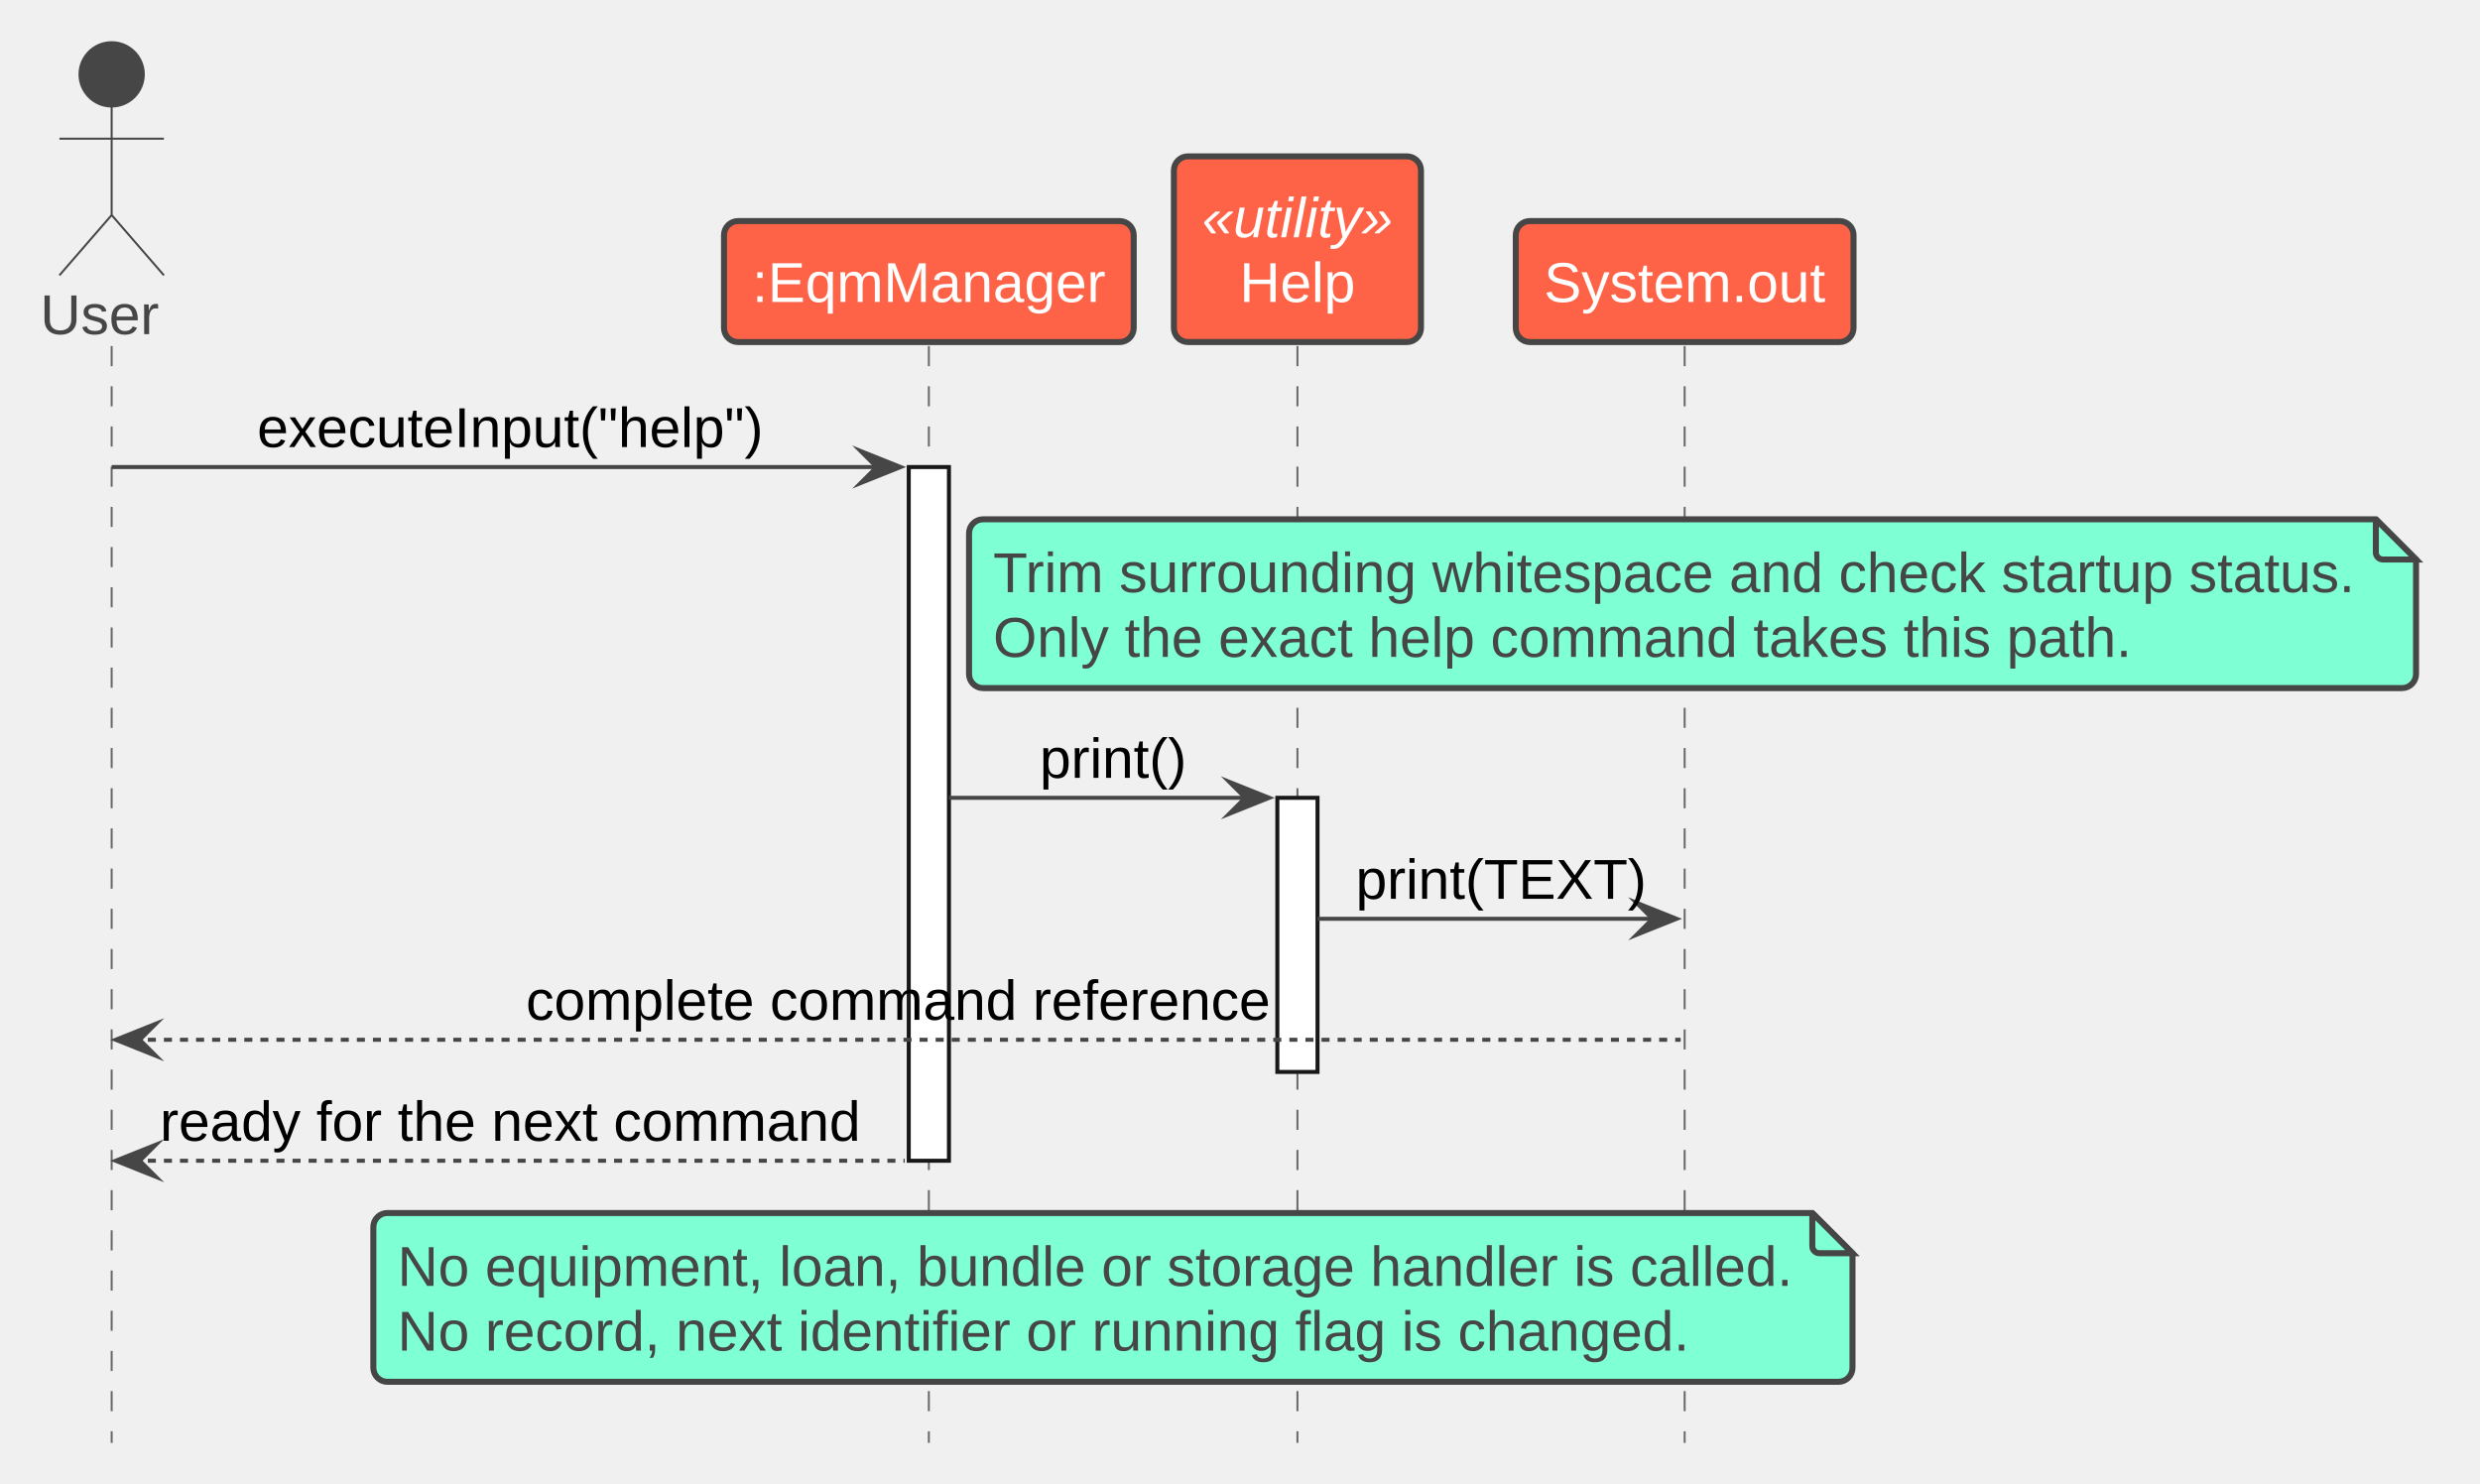
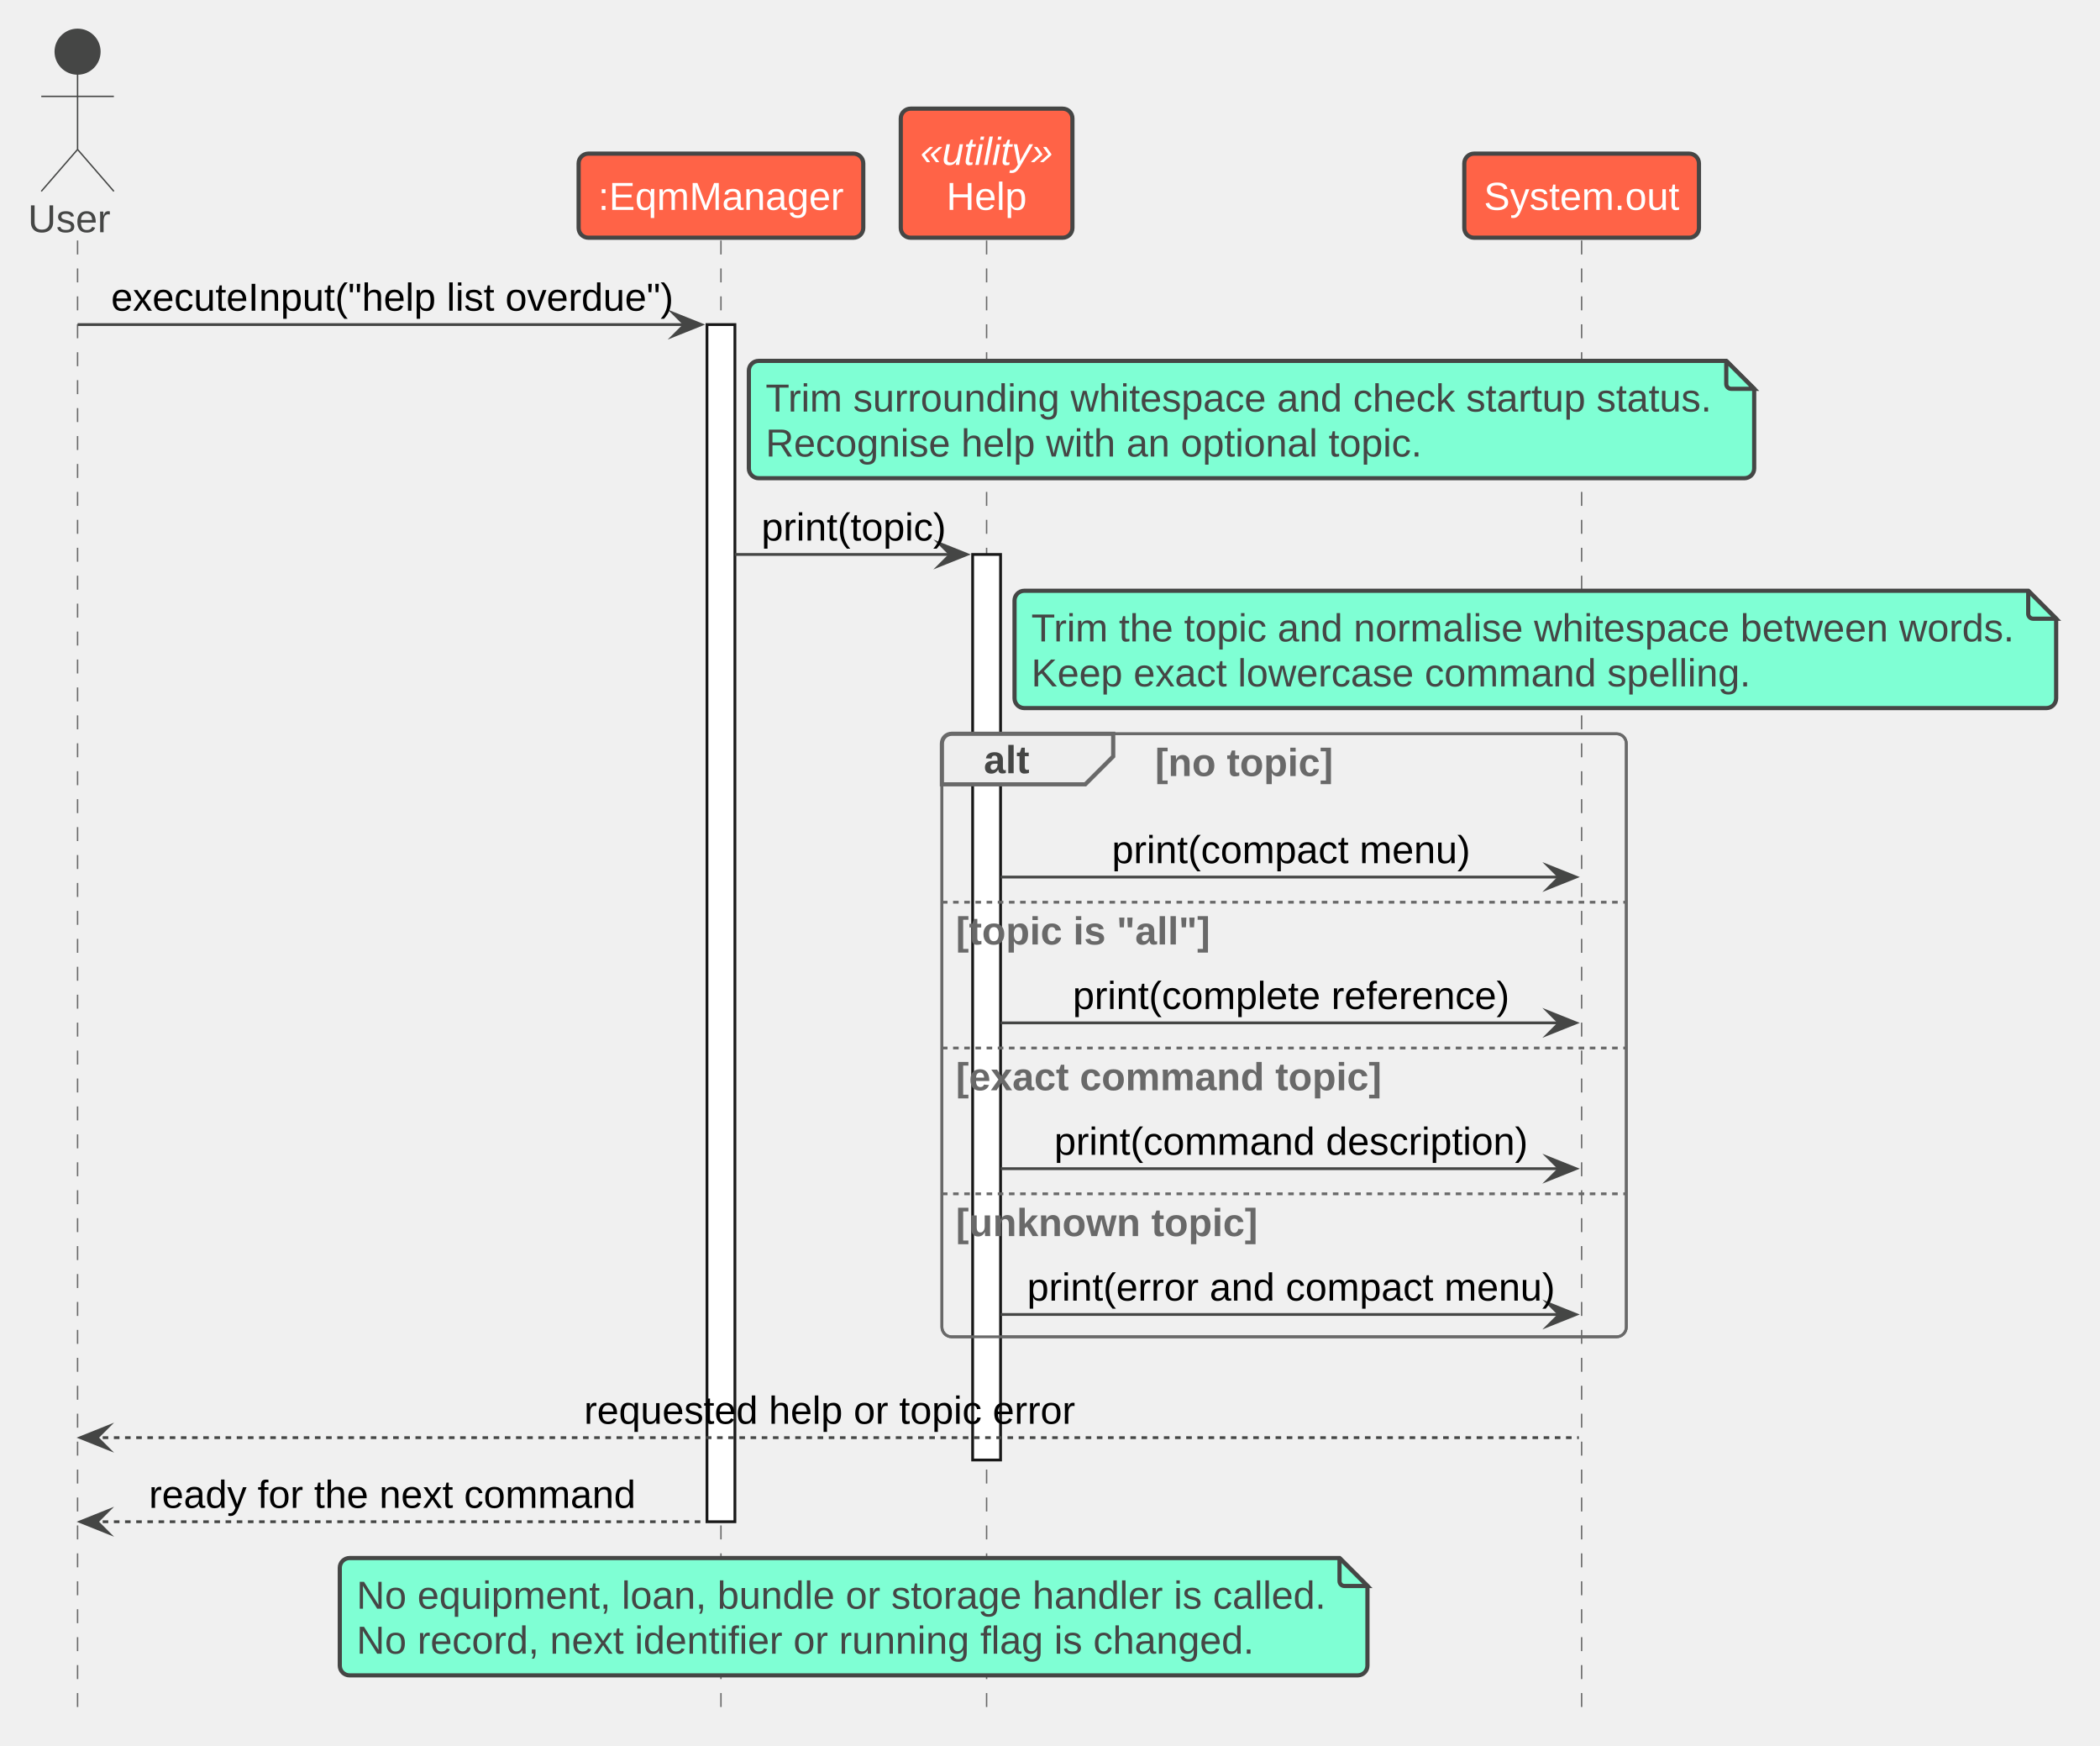
- <svg xmlns="http://www.w3.org/2000/svg" version="1.1" data-diagram-type="SEQUENCE" style="width:617px;height:369px;background:#FFFFFF;" width="617px" height="369px" viewBox="0 0 617 369" zoomAndPan="magnify" preserveAspectRatio="none" contentStyleType="text/css">
+ <svg xmlns="http://www.w3.org/2000/svg" version="1.1" data-diagram-type="SEQUENCE" style="width:752px;height:625px;background:#FFFFFF;" width="752px" height="625px" viewBox="0 0 752 625" zoomAndPan="magnify" preserveAspectRatio="none" contentStyleType="text/css">
  <defs />
  <g font-family="sans-serif" lengthAdjust="spacing">
+     <rect x="337.297" y="262.69" width="245.075" height="215.888" fill="none" style="stroke:#696969;stroke-width:1;" rx="3.5" ry="3.5" />
    <g class="participant-lifeline" data-qualified-name="User" data-entity-uid="part1" id="part1-lifeline" data-source-line="6">
      <g>
-         <rect x="24.279" y="86.099" width="8" height="272.888" fill="#000" fill-opacity="0" />
-         <line x1="27.779" y1="86.099" x2="27.779" y2="358.986" style="stroke:#696969;stroke-width:0.5;stroke-dasharray:5,5;" />
+         <rect x="24.279" y="86.099" width="8" height="528.874" fill="#000" fill-opacity="0" />
+         <line x1="27.779" y1="86.099" x2="27.779" y2="614.973" style="stroke:#696969;stroke-width:0.5;stroke-dasharray:5,5;" />
      </g>
    </g>
    <g class="participant-lifeline" data-qualified-name="Manager" data-entity-uid="part2" id="part2-lifeline" data-source-line="7">
      <g>
-         <rect x="227.589" y="86.099" width="8" height="272.888" fill="#000" fill-opacity="0" />
-         <line x1="231.089" y1="86.099" x2="231.089" y2="358.986" style="stroke:#696969;stroke-width:0.5;stroke-dasharray:5,5;" />
+         <rect x="254.666" y="86.099" width="8" height="528.874" fill="#000" fill-opacity="0" />
+         <line x1="258.166" y1="86.099" x2="258.166" y2="614.973" style="stroke:#696969;stroke-width:0.5;stroke-dasharray:5,5;" />
      </g>
    </g>
    <g>
-       <rect x="226.089" y="116.197" width="10" height="172.592" fill="#FFF" style="stroke:#181818;stroke-width:1;" />
+       <rect x="253.166" y="116.197" width="10" height="428.578" fill="#FFF" style="stroke:#181818;stroke-width:1;" />
    </g>
    <g class="participant-lifeline" data-qualified-name="Help" data-entity-uid="part3" id="part3-lifeline" data-source-line="8">
      <g>
-         <rect x="319.289" y="86.099" width="8" height="272.888" fill="#000" fill-opacity="0" />
-         <line x1="322.789" y1="86.099" x2="322.789" y2="358.986" style="stroke:#696969;stroke-width:0.5;stroke-dasharray:5,5;" />
+         <rect x="349.797" y="86.099" width="8" height="528.874" fill="#000" fill-opacity="0" />
+         <line x1="353.297" y1="86.099" x2="353.297" y2="614.973" style="stroke:#696969;stroke-width:0.5;stroke-dasharray:5,5;" />
      </g>
    </g>
    <g>
-       <rect x="317.789" y="198.493" width="10" height="68.197" fill="#FFF" style="stroke:#181818;stroke-width:1;" />
+       <rect x="348.297" y="198.493" width="10" height="324.184" fill="#FFF" style="stroke:#181818;stroke-width:1;" />
    </g>
    <g class="participant-lifeline" data-qualified-name="Output" data-entity-uid="part4" id="part4-lifeline" data-source-line="9">
      <g>
-         <rect x="415.626" y="86.099" width="8" height="272.888" fill="#000" fill-opacity="0" />
-         <line x1="419.126" y1="86.099" x2="419.126" y2="358.986" style="stroke:#696969;stroke-width:0.5;stroke-dasharray:5,5;" />
+         <rect x="562.872" y="86.099" width="8" height="528.874" fill="#000" fill-opacity="0" />
+         <line x1="566.372" y1="86.099" x2="566.372" y2="614.973" style="stroke:#696969;stroke-width:0.5;stroke-dasharray:5,5;" />
      </g>
    </g>
    <g class="participant participant-head" data-qualified-name="User" data-entity-uid="part1" id="part1-head" data-source-line="6">
      <text x="10" y="83.132" fill="#454645" font-size="14" textLength="29.559" font-family="Arial">User</text>
      <ellipse cx="27.779" cy="18.5" rx="8" ry="8" fill="#454645" style="stroke:#454645;stroke-width:0.5;" />
      <path d="M27.779,26.5 L27.779,53.5 M14.779,34.5 L40.779,34.5 M27.779,53.5 L14.779,68.5 M27.779,53.5 L40.779,68.5" style="stroke:#454645;stroke-width:0.5;" fill="none" />
    </g>
    <g class="participant participant-head" data-qualified-name="Manager" data-entity-uid="part2" id="part2-head" data-source-line="7">
-       <rect x="180.124" y="55" width="101.931" height="30.099" fill="#FF6347" style="stroke:#454645;stroke-width:1.5;" rx="3.5" ry="3.5" />
-       <text x="187.124" y="75.132" fill="#FFF" font-size="14" textLength="87.931" font-family="Arial">:EqmManager</text>
+       <rect x="207.201" y="55" width="101.931" height="30.099" fill="#FF6347" style="stroke:#454645;stroke-width:1.5;" rx="3.5" ry="3.5" />
+       <text x="214.201" y="75.132" fill="#FFF" font-size="14" textLength="87.931" font-family="Arial">:EqmManager</text>
    </g>
    <g class="participant participant-head" data-qualified-name="Help" data-entity-uid="part3" id="part3-head" data-source-line="8">
-       <rect x="292.054" y="38.901" width="61.469" height="46.197" fill="#FF6347" style="stroke:#454645;stroke-width:1.5;" rx="3.5" ry="3.5" />
-       <text x="299.054" y="59.033" fill="#FFF" font-size="14" textLength="47.469" font-style="italic" font-family="Arial">«utility»</text>
-       <text x="308.392" y="75.132" fill="#FFF" font-size="14" textLength="28.793" font-family="Arial">Help</text>
+       <rect x="322.563" y="38.901" width="61.469" height="46.197" fill="#FF6347" style="stroke:#454645;stroke-width:1.5;" rx="3.5" ry="3.5" />
+       <text x="329.563" y="59.033" fill="#FFF" font-size="14" textLength="47.469" font-style="italic" font-family="Arial">«utility»</text>
+       <text x="338.9" y="75.132" fill="#FFF" font-size="14" textLength="28.793" font-family="Arial">Help</text>
    </g>
    <g class="participant participant-head" data-qualified-name="Output" data-entity-uid="part4" id="part4-head" data-source-line="9">
-       <rect x="377.113" y="55" width="84.027" height="30.099" fill="#FF6347" style="stroke:#454645;stroke-width:1.5;" rx="3.5" ry="3.5" />
-       <text x="384.113" y="75.132" fill="#FFF" font-size="14" textLength="70.027" font-family="Arial">System.out</text>
+       <rect x="524.358" y="55" width="84.027" height="30.099" fill="#FF6347" style="stroke:#454645;stroke-width:1.5;" rx="3.5" ry="3.5" />
+       <text x="531.358" y="75.132" fill="#FFF" font-size="14" textLength="70.027" font-family="Arial">System.out</text>
    </g>
    <g class="message" data-entity-1="part1" data-entity-2="part2" id="msg1" data-source-line="11">
-       <polygon points="214.089,112.197,224.089,116.197,214.089,120.197,218.089,116.197" fill="#454645" style="stroke:#454645;stroke-width:1;stroke-linejoin:miter;stroke-miterlimit:10;" />
-       <line x1="27.779" y1="116.197" x2="220.089" y2="116.197" style="stroke:#454645;stroke-width:1;" />
-       <text x="63.982" y="111.23" fill="#000" font-size="14" textLength="125.904" font-family="Arial">executeInput("help")</text>
+       <polygon points="241.166,112.197,251.166,116.197,241.166,120.197,245.166,116.197" fill="#454645" style="stroke:#454645;stroke-width:1;stroke-linejoin:miter;stroke-miterlimit:10;" />
+       <line x1="27.779" y1="116.197" x2="247.166" y2="116.197" style="stroke:#454645;stroke-width:1;" />
+       <text x="39.779" y="111.23" fill="#000" font-size="14" textLength="116.272" font-family="Arial">executeInput("help</text>
+       <text x="156.052" y="111.23" fill="#000" font-size="14" font-family="Arial"> </text>
+       <text x="159.941" y="111.23" fill="#000" font-size="14" textLength="17.11" font-family="Arial">list</text>
+       <text x="177.052" y="111.23" fill="#000" font-size="14" font-family="Arial"> </text>
+       <text x="180.941" y="111.23" fill="#000" font-size="14" textLength="60.225" font-family="Arial">overdue")</text>
    </g>
-     <path d="M241.089,132.697 L241.089,167.697 A3.5,3.5 0 0 0 244.589,171.197 L597.589,171.197 A3.5,3.5 0 0 0 601.089,167.697 L601.089,139.197 L591.089,129.197 L244.589,129.197 A3.5,3.5 0 0 0 241.089,132.697" style="stroke:#454645;stroke-width:1.5;" fill="#7FFFD4" />
-     <path d="M591.089,129.197 L591.089,137.447 A1.75,1.75 0 0 0 592.839,139.197 L601.089,139.197 L591.089,129.197" style="stroke:#454645;stroke-width:1.5;" fill="#7FFFD4" />
-     <text x="247.089" y="147.329" fill="#454645" font-size="14" textLength="339.274" font-family="Arial">Trim surrounding whitespace and check startup status.</text>
-     <text x="247.089" y="163.428" fill="#454645" font-size="14" textLength="283.261" font-family="Arial">Only the exact help command takes this path.</text>
+     <path d="M268.166,132.697 L268.166,167.697 A3.5,3.5 0 0 0 271.666,171.197 L624.666,171.197 A3.5,3.5 0 0 0 628.166,167.697 L628.166,139.197 L618.166,129.197 L271.666,129.197 A3.5,3.5 0 0 0 268.166,132.697" style="stroke:#454645;stroke-width:1.5;" fill="#7FFFD4" />
+     <path d="M618.166,129.197 L618.166,137.447 A1.75,1.75 0 0 0 619.916,139.197 L628.166,139.197 L618.166,129.197" style="stroke:#454645;stroke-width:1.5;" fill="#7FFFD4" />
+     <text x="274.166" y="147.329" fill="#454645" font-size="14" textLength="339.274" font-family="Arial">Trim surrounding whitespace and check startup status.</text>
+     <text x="274.166" y="163.428" fill="#454645" font-size="14" textLength="235.04" font-family="Arial">Recognise help with an optional topic.</text>
    <g class="message" data-entity-1="part2" data-entity-2="part3" id="msg2" data-source-line="17">
-       <polygon points="305.789,194.493,315.789,198.493,305.789,202.493,309.789,198.493" fill="#454645" style="stroke:#454645;stroke-width:1;stroke-linejoin:miter;stroke-miterlimit:10;" />
-       <line x1="236.089" y1="198.493" x2="311.789" y2="198.493" style="stroke:#454645;stroke-width:1;" />
-       <text x="258.659" y="193.526" fill="#000" font-size="14" textLength="36.559" font-family="Arial">print()</text>
+       <polygon points="336.297,194.493,346.297,198.493,336.297,202.493,340.297,198.493" fill="#454645" style="stroke:#454645;stroke-width:1;stroke-linejoin:miter;stroke-miterlimit:10;" />
+       <line x1="263.166" y1="198.493" x2="342.297" y2="198.493" style="stroke:#454645;stroke-width:1;" />
+       <text x="272.666" y="193.526" fill="#000" font-size="14" textLength="66.131" font-family="Arial">print(topic)</text>
    </g>
-     <g class="message" data-entity-1="part3" data-entity-2="part4" id="msg3" data-source-line="19">
-       <polygon points="407.126,224.592,417.126,228.592,407.126,232.592,411.126,228.592" fill="#454645" style="stroke:#454645;stroke-width:1;stroke-linejoin:miter;stroke-miterlimit:10;" />
-       <line x1="327.789" y1="228.592" x2="413.126" y2="228.592" style="stroke:#454645;stroke-width:1;" />
-       <text x="337.289" y="223.625" fill="#000" font-size="14" textLength="72.338" font-family="Arial">print(TEXT)</text>
+     <path d="M363.297,214.993 L363.297,249.993 A3.5,3.5 0 0 0 366.797,253.493 L732.797,253.493 A3.5,3.5 0 0 0 736.297,249.993 L736.297,221.493 L726.297,211.493 L366.797,211.493 A3.5,3.5 0 0 0 363.297,214.993" style="stroke:#454645;stroke-width:1.5;" fill="#7FFFD4" />
+     <path d="M726.297,211.493 L726.297,219.743 A1.75,1.75 0 0 0 728.047,221.493 L736.297,221.493 L726.297,211.493" style="stroke:#454645;stroke-width:1.5;" fill="#7FFFD4" />
+     <text x="369.297" y="229.625" fill="#454645" font-size="14" textLength="352.502" font-family="Arial">Trim the topic and normalise whitespace between words.</text>
+     <text x="369.297" y="245.724" fill="#454645" font-size="14" textLength="257.578" font-family="Arial">Keep exact lowercase command spelling.</text>
+     <path d="M340.797,262.69 L398.635,262.69 L398.635,270.789 L388.635,280.789 L337.297,280.789 L337.297,266.19 A3.5,3.5 0 0 1 340.797,262.69" style="stroke:#696969;stroke-width:1.5;" fill="#EEE" />
+     <rect x="337.297" y="262.69" width="245.075" height="215.888" fill="none" style="stroke:#696969;stroke-width:1;" rx="3.5" ry="3.5" />
+     <text x="352.297" y="276.822" fill="#454645" font-size="14" textLength="16.338" font-weight="700" font-family="Arial">alt</text>
+     <text x="413.635" y="277.822" fill="#696969" font-size="14" textLength="63.759" font-weight="700" font-family="Arial">[no topic]</text>
+     <g class="message" data-entity-1="part3" data-entity-2="part4" id="msg3" data-source-line="24">
+       <polygon points="554.372,309.986,564.372,313.986,554.372,317.986,558.372,313.986" fill="#454645" style="stroke:#454645;stroke-width:1;stroke-linejoin:miter;stroke-miterlimit:10;" />
+       <line x1="358.297" y1="313.986" x2="560.372" y2="313.986" style="stroke:#454645;stroke-width:1;" />
+       <text x="398.145" y="309.02" fill="#000" font-size="14" textLength="84.807" font-family="Arial">print(compact</text>
+       <text x="482.952" y="309.02" fill="#000" font-size="14" font-family="Arial"> </text>
+       <text x="486.841" y="309.02" fill="#000" font-size="14" textLength="39.683" font-family="Arial">menu)</text>
    </g>
-     <g class="message" data-entity-1="part4" data-entity-2="part1" id="msg4" data-source-line="20">
-       <polygon points="38.779,254.69,28.779,258.69,38.779,262.69,34.779,258.69" fill="#454645" style="stroke:#454645;stroke-width:1;stroke-linejoin:miter;stroke-miterlimit:10;" />
-       <line x1="32.779" y1="258.69" x2="418.126" y2="258.69" style="stroke:#454645;stroke-width:1;stroke-dasharray:2,2;" />
-       <text x="130.853" y="253.724" fill="#000" font-size="14" textLength="56.807" font-family="Arial">complete</text>
-       <text x="187.66" y="253.724" fill="#000" font-size="14" font-family="Arial"> </text>
-       <text x="191.55" y="253.724" fill="#000" font-size="14" textLength="61.469" font-family="Arial">command</text>
-       <text x="253.018" y="253.724" fill="#000" font-size="14" font-family="Arial"> </text>
-       <text x="256.908" y="253.724" fill="#000" font-size="14" textLength="59.145" font-family="Arial">reference</text>
+     <line x1="337.297" y1="322.986" x2="582.372" y2="322.986" style="stroke:#696969;stroke-width:1;stroke-dasharray:2,2;" />
+     <text x="342.297" y="338.118" fill="#696969" font-size="14" textLength="91.062" font-weight="700" font-family="Arial">[topic is "all"]</text>
+     <g class="message" data-entity-1="part3" data-entity-2="part4" id="msg4" data-source-line="26">
+       <polygon points="554.372,362.184,564.372,366.184,554.372,370.184,558.372,366.184" fill="#454645" style="stroke:#454645;stroke-width:1;stroke-linejoin:miter;stroke-miterlimit:10;" />
+       <line x1="358.297" y1="366.184" x2="560.372" y2="366.184" style="stroke:#454645;stroke-width:1;" />
+       <text x="384.135" y="361.217" fill="#000" font-size="14" textLength="88.703" font-family="Arial">print(complete</text>
+       <text x="472.838" y="361.217" fill="#000" font-size="14" font-family="Arial"> </text>
+       <text x="476.728" y="361.217" fill="#000" font-size="14" textLength="63.807" font-family="Arial">reference)</text>
    </g>
-     <g class="message" data-entity-1="part2" data-entity-2="part1" id="msg5" data-source-line="22">
-       <polygon points="38.779,284.789,28.779,288.789,38.779,292.789,34.779,288.789" fill="#454645" style="stroke:#454645;stroke-width:1;stroke-linejoin:miter;stroke-miterlimit:10;" />
-       <line x1="32.779" y1="288.789" x2="225.089" y2="288.789" style="stroke:#454645;stroke-width:1;stroke-dasharray:2,2;" />
-       <text x="39.779" y="283.822" fill="#000" font-size="14" textLength="35.021" font-family="Arial">ready</text>
-       <text x="74.8" y="283.822" fill="#000" font-size="14" font-family="Arial"> </text>
-       <text x="78.689" y="283.822" fill="#000" font-size="14" textLength="16.338" font-family="Arial">for</text>
-       <text x="95.027" y="283.822" fill="#000" font-size="14" font-family="Arial"> </text>
-       <text x="98.917" y="283.822" fill="#000" font-size="14" textLength="19.462" font-family="Arial">the</text>
-       <text x="118.379" y="283.822" fill="#000" font-size="14" font-family="Arial"> </text>
-       <text x="122.269" y="283.822" fill="#000" font-size="14" textLength="26.462" font-family="Arial">next</text>
-       <text x="148.73" y="283.822" fill="#000" font-size="14" font-family="Arial"> </text>
-       <text x="152.62" y="283.822" fill="#000" font-size="14" textLength="61.469" font-family="Arial">command</text>
+     <line x1="337.297" y1="375.184" x2="582.372" y2="375.184" style="stroke:#696969;stroke-width:1;stroke-dasharray:2,2;" />
+     <text x="342.297" y="390.315" fill="#696969" font-size="14" textLength="152.476" font-weight="700" font-family="Arial">[exact command topic]</text>
+     <g class="message" data-entity-1="part3" data-entity-2="part4" id="msg5" data-source-line="28">
+       <polygon points="554.372,414.381,564.372,418.381,554.372,422.381,558.372,418.381" fill="#454645" style="stroke:#454645;stroke-width:1;stroke-linejoin:miter;stroke-miterlimit:10;" />
+       <line x1="358.297" y1="418.381" x2="560.372" y2="418.381" style="stroke:#454645;stroke-width:1;" />
+       <text x="377.524" y="413.414" fill="#000" font-size="14" textLength="93.365" font-family="Arial">print(command</text>
+       <text x="470.89" y="413.414" fill="#000" font-size="14" font-family="Arial"> </text>
+       <text x="474.779" y="413.414" fill="#000" font-size="14" textLength="72.365" font-family="Arial">description)</text>
    </g>
-     <path d="M92.885,305.289 L92.885,340.289 A3.5,3.5 0 0 0 96.385,343.789 L457.385,343.789 A3.5,3.5 0 0 0 460.885,340.289 L460.885,311.789 L450.885,301.789 L96.385,301.789 A3.5,3.5 0 0 0 92.885,305.289" style="stroke:#454645;stroke-width:1.5;" fill="#7FFFD4" />
-     <path d="M450.885,301.789 L450.885,310.039 A1.75,1.75 0 0 0 452.635,311.789 L460.885,311.789 L450.885,301.789" style="stroke:#454645;stroke-width:1.5;" fill="#7FFFD4" />
-     <text x="98.885" y="319.921" fill="#454645" font-size="14" textLength="347.108" font-family="Arial">No equipment, loan, bundle or storage handler is called.</text>
-     <text x="98.885" y="336.02" fill="#454645" font-size="14" textLength="321.405" font-family="Arial">No record, next identifier or running flag is changed.</text>
+     <line x1="337.297" y1="427.381" x2="582.372" y2="427.381" style="stroke:#696969;stroke-width:1;stroke-dasharray:2,2;" />
+     <text x="342.297" y="442.513" fill="#696969" font-size="14" textLength="108.09" font-weight="700" font-family="Arial">[unknown topic]</text>
+     <g class="message" data-entity-1="part3" data-entity-2="part4" id="msg6" data-source-line="30">
+       <polygon points="554.372,466.578,564.372,470.578,554.372,474.578,558.372,470.578" fill="#454645" style="stroke:#454645;stroke-width:1;stroke-linejoin:miter;stroke-miterlimit:10;" />
+       <line x1="358.297" y1="470.578" x2="560.372" y2="470.578" style="stroke:#454645;stroke-width:1;" />
+       <text x="367.797" y="465.611" fill="#000" font-size="14" textLength="61.455" font-family="Arial">print(error</text>
+       <text x="429.252" y="465.611" fill="#000" font-size="14" font-family="Arial"> </text>
+       <text x="433.142" y="465.611" fill="#000" font-size="14" textLength="23.358" font-family="Arial">and</text>
+       <text x="456.5" y="465.611" fill="#000" font-size="14" font-family="Arial"> </text>
+       <text x="460.39" y="465.611" fill="#000" font-size="14" textLength="52.91" font-family="Arial">compact</text>
+       <text x="513.3" y="465.611" fill="#000" font-size="14" font-family="Arial"> </text>
+       <text x="517.189" y="465.611" fill="#000" font-size="14" textLength="39.683" font-family="Arial">menu)</text>
+     </g>
+     <g class="message" data-entity-1="part4" data-entity-2="part1" id="msg7" data-source-line="32">
+       <polygon points="38.779,510.677,28.779,514.677,38.779,518.677,34.779,514.677" fill="#454645" style="stroke:#454645;stroke-width:1;stroke-linejoin:miter;stroke-miterlimit:10;" />
+       <line x1="32.779" y1="514.677" x2="565.372" y2="514.677" style="stroke:#454645;stroke-width:1;stroke-dasharray:2,2;" />
+       <text x="209.138" y="509.71" fill="#000" font-size="14" textLength="62.269" font-family="Arial">requested</text>
+       <text x="271.407" y="509.71" fill="#000" font-size="14" font-family="Arial"> </text>
+       <text x="275.296" y="509.71" fill="#000" font-size="14" textLength="26.469" font-family="Arial">help</text>
+       <text x="301.765" y="509.71" fill="#000" font-size="14" font-family="Arial"> </text>
+       <text x="305.655" y="509.71" fill="#000" font-size="14" textLength="12.448" font-family="Arial">or</text>
+       <text x="318.103" y="509.71" fill="#000" font-size="14" font-family="Arial"> </text>
+       <text x="321.993" y="509.71" fill="#000" font-size="14" textLength="29.572" font-family="Arial">topic</text>
+       <text x="351.565" y="509.71" fill="#000" font-size="14" font-family="Arial"> </text>
+       <text x="355.455" y="509.71" fill="#000" font-size="14" textLength="29.559" font-family="Arial">error</text>
+     </g>
+     <g class="message" data-entity-1="part2" data-entity-2="part1" id="msg8" data-source-line="34">
+       <polygon points="38.779,540.775,28.779,544.775,38.779,548.775,34.779,544.775" fill="#454645" style="stroke:#454645;stroke-width:1;stroke-linejoin:miter;stroke-miterlimit:10;" />
+       <line x1="32.779" y1="544.775" x2="252.166" y2="544.775" style="stroke:#454645;stroke-width:1;stroke-dasharray:2,2;" />
+       <text x="53.318" y="539.809" fill="#000" font-size="14" textLength="35.021" font-family="Arial">ready</text>
+       <text x="88.338" y="539.809" fill="#000" font-size="14" font-family="Arial"> </text>
+       <text x="92.228" y="539.809" fill="#000" font-size="14" textLength="16.338" font-family="Arial">for</text>
+       <text x="108.566" y="539.809" fill="#000" font-size="14" font-family="Arial"> </text>
+       <text x="112.456" y="539.809" fill="#000" font-size="14" textLength="19.462" font-family="Arial">the</text>
+       <text x="131.917" y="539.809" fill="#000" font-size="14" font-family="Arial"> </text>
+       <text x="135.807" y="539.809" fill="#000" font-size="14" textLength="26.462" font-family="Arial">next</text>
+       <text x="162.269" y="539.809" fill="#000" font-size="14" font-family="Arial"> </text>
+       <text x="166.159" y="539.809" fill="#000" font-size="14" textLength="61.469" font-family="Arial">command</text>
+     </g>
+     <path d="M121.677,561.275 L121.677,596.275 A3.5,3.5 0 0 0 125.177,599.775 L486.177,599.775 A3.5,3.5 0 0 0 489.677,596.275 L489.677,567.775 L479.677,557.775 L125.177,557.775 A3.5,3.5 0 0 0 121.677,561.275" style="stroke:#454645;stroke-width:1.5;" fill="#7FFFD4" />
+     <path d="M479.677,557.775 L479.677,566.025 A1.75,1.75 0 0 0 481.427,567.775 L489.677,567.775 L479.677,557.775" style="stroke:#454645;stroke-width:1.5;" fill="#7FFFD4" />
+     <text x="127.677" y="575.907" fill="#454645" font-size="14" textLength="347.108" font-family="Arial">No equipment, loan, bundle or storage handler is called.</text>
+     <text x="127.677" y="592.006" fill="#454645" font-size="14" textLength="321.405" font-family="Arial">No record, next identifier or running flag is changed.</text>
  </g>
</svg>
